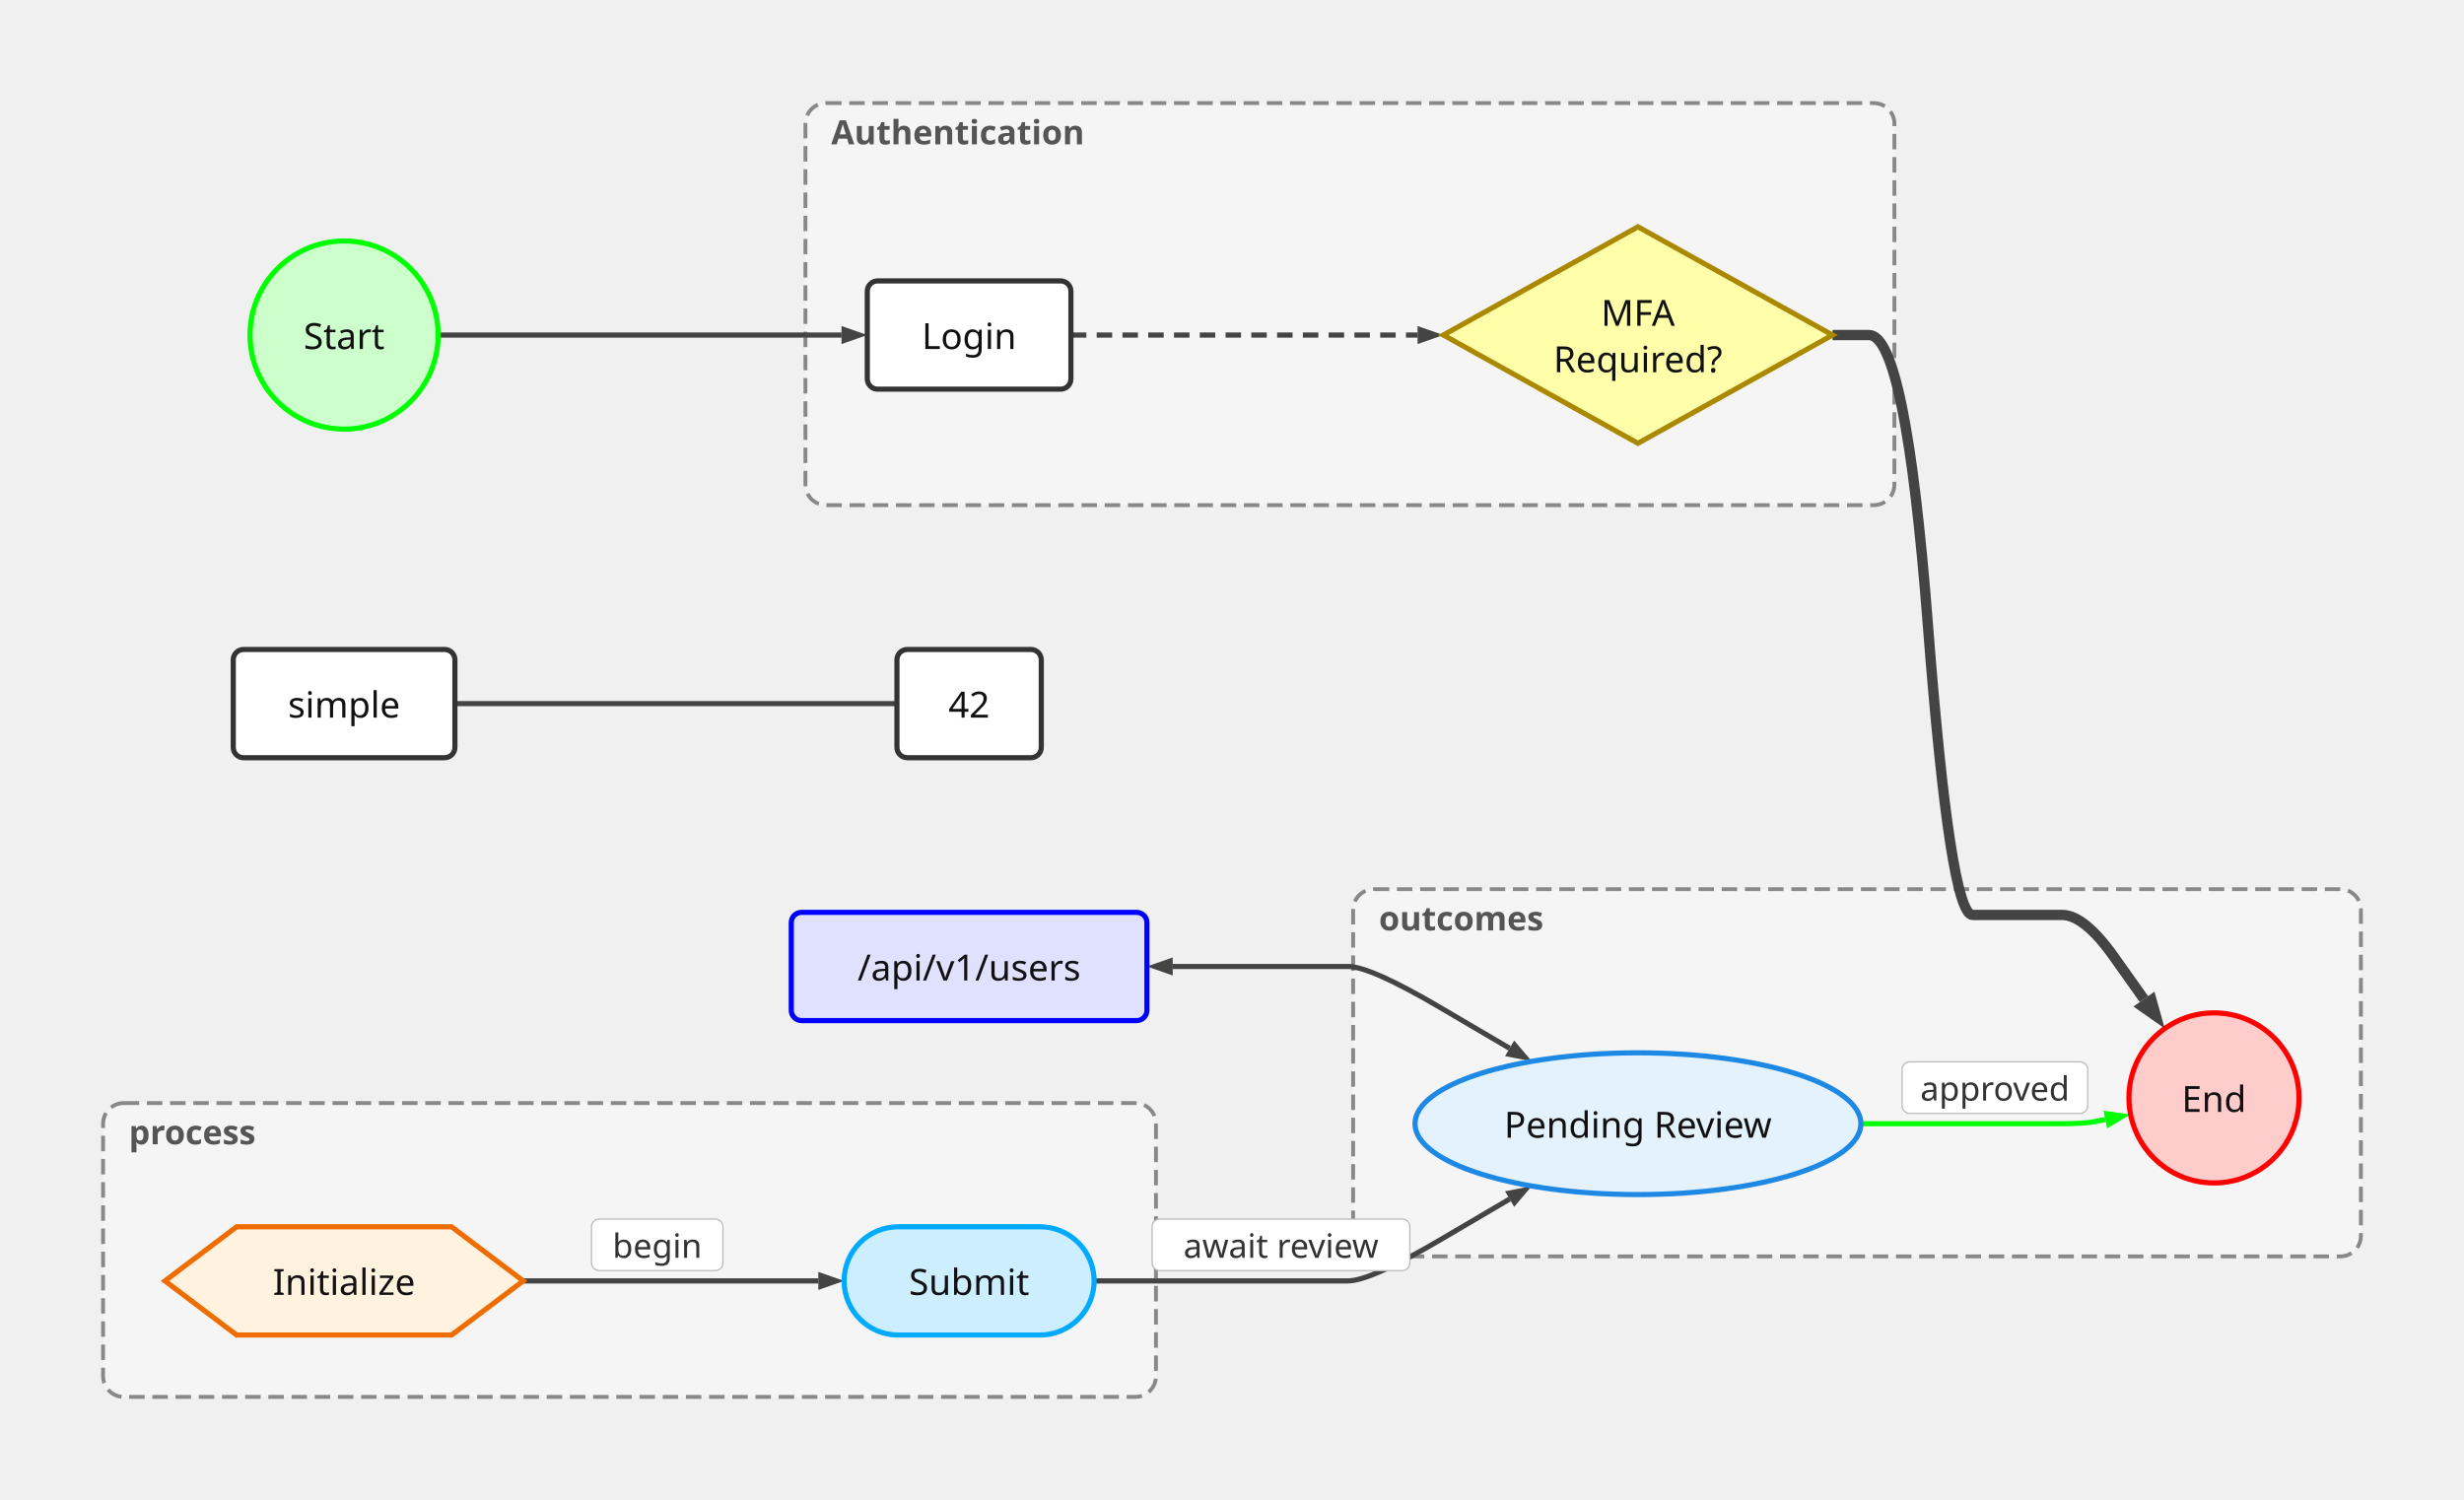
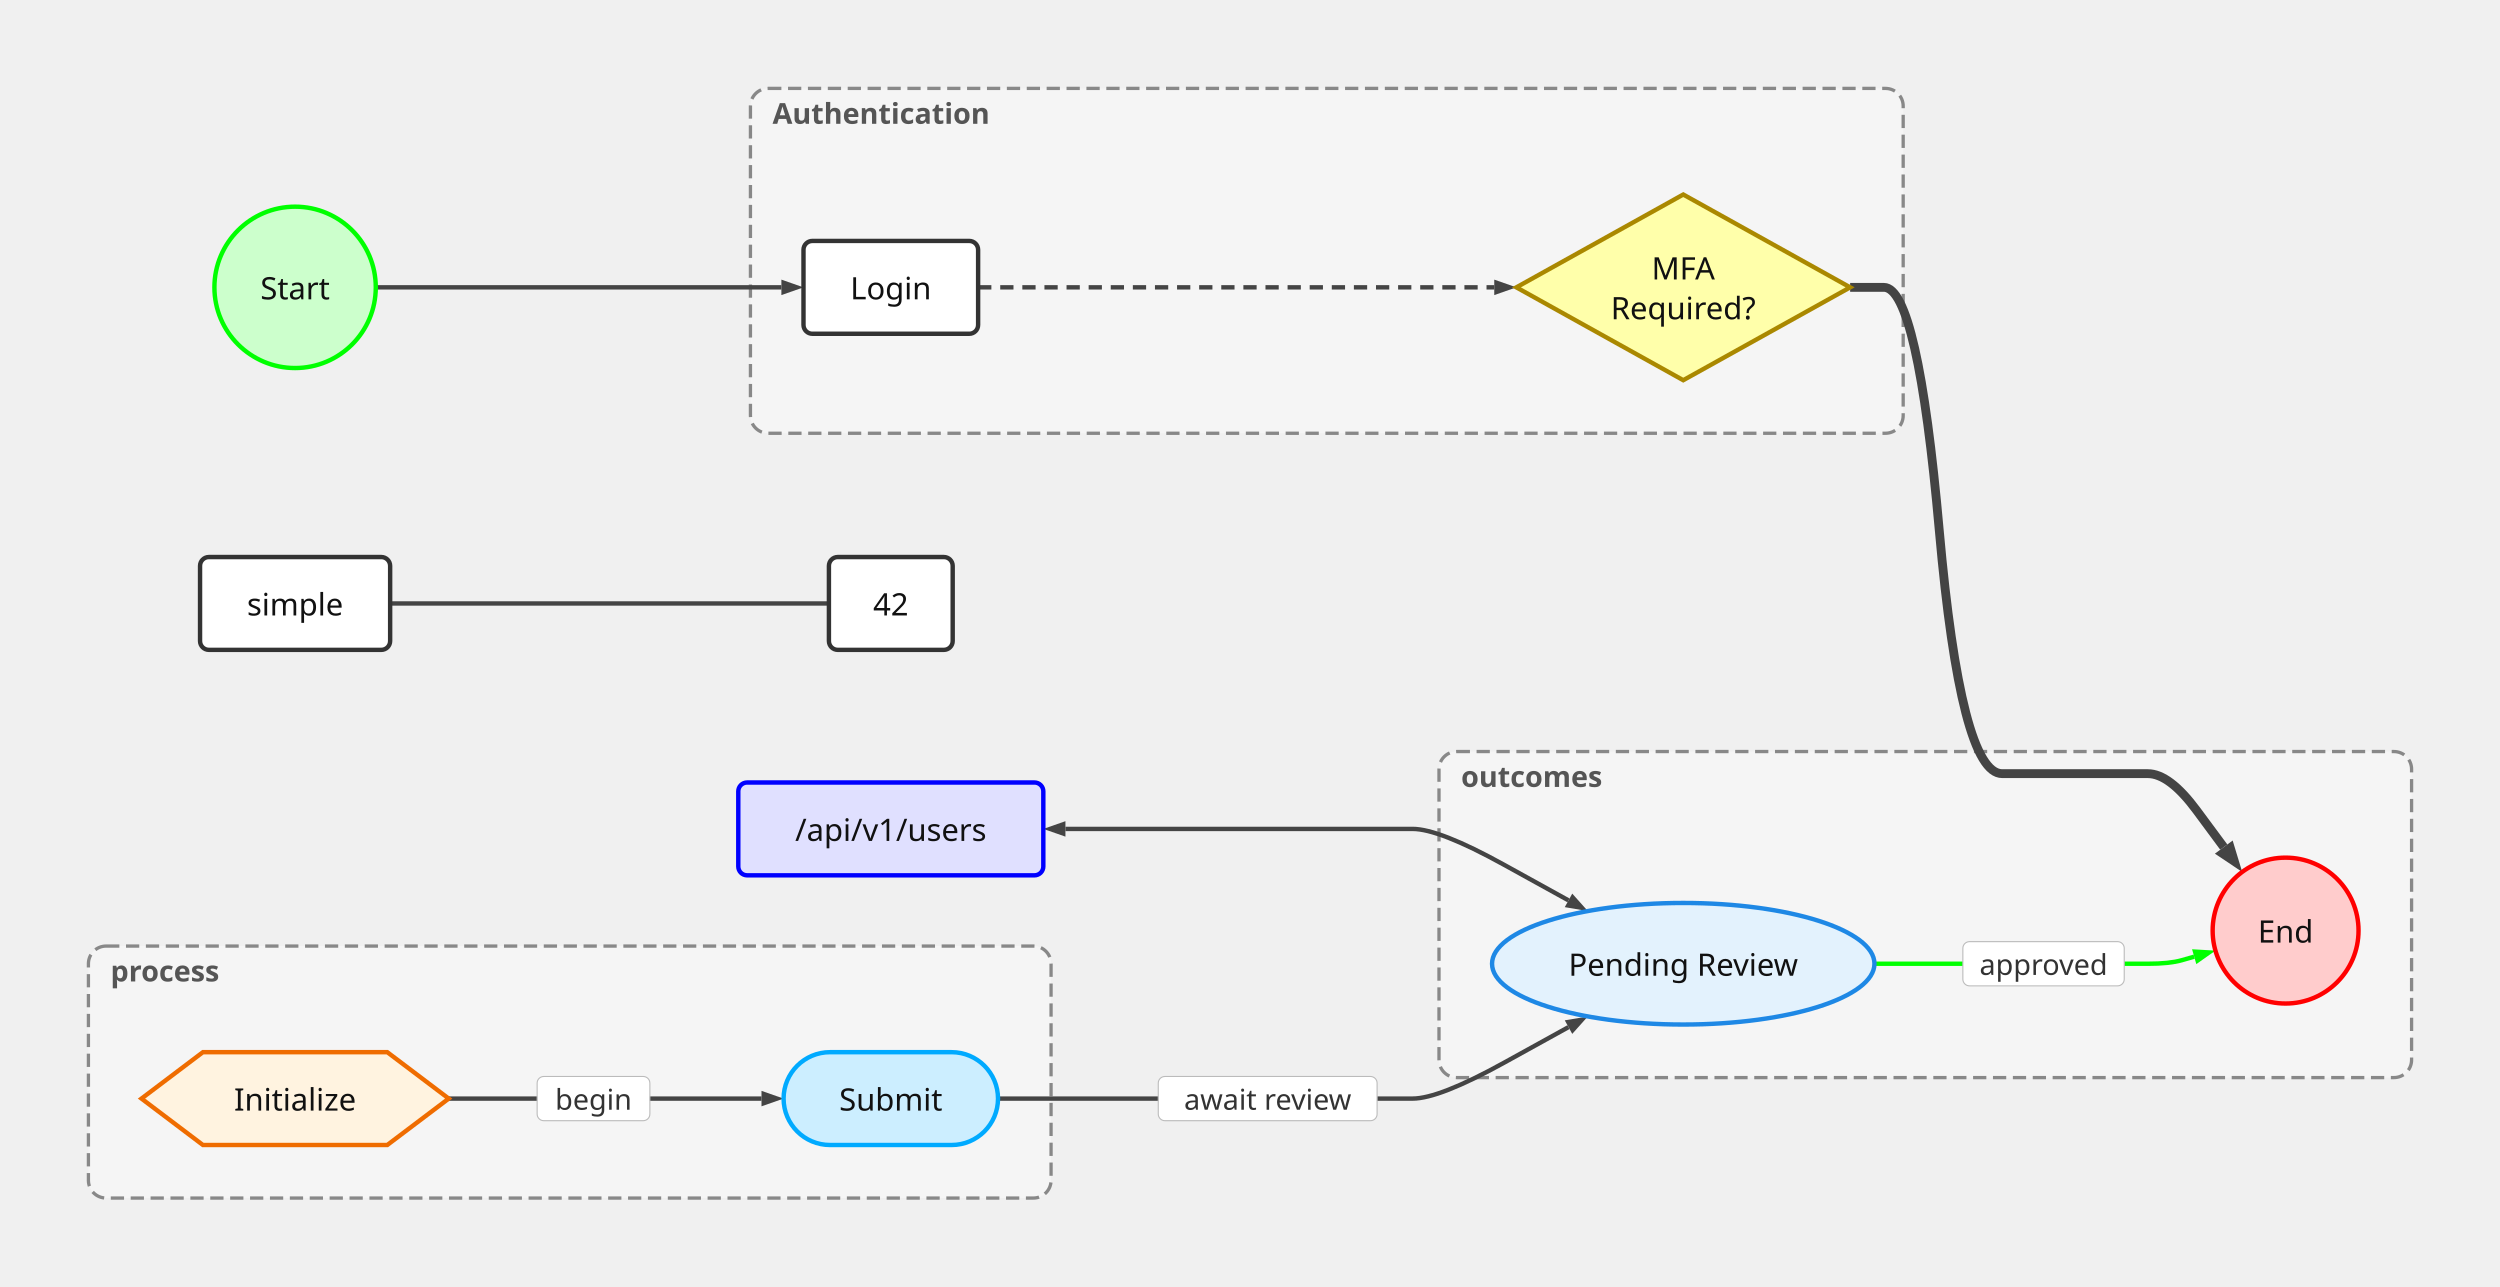
- <svg xmlns="http://www.w3.org/2000/svg" viewBox="-24 -48 956 582" style="max-width:100%">
+ <svg xmlns="http://www.w3.org/2000/svg" viewBox="-24 -48 1131 582" style="max-width:100%">
  <defs>
-     <marker id="arrowhead" markerWidth="10" markerHeight="7" refX="0" refY="3.5" orient="auto" markerUnits="userSpaceOnUse">
+     <marker id="glypho-h3g1qg-arrowhead" markerWidth="10" markerHeight="7" refX="0" refY="3.5" orient="auto" markerUnits="userSpaceOnUse">
      <polygon points="0 0, 10 3.5, 0 7" fill="#444444" />
    </marker>
-     <marker id="arrowhead-thick" markerWidth="14" markerHeight="10" refX="0" refY="5" orient="auto" markerUnits="userSpaceOnUse">
+     <marker id="glypho-h3g1qg-arrowhead-thick" markerWidth="14" markerHeight="10" refX="0" refY="5" orient="auto" markerUnits="userSpaceOnUse">
      <polygon points="0 0, 14 5, 0 10" fill="#444444" />
    </marker>
-     <marker id="arrowhead-reverse" markerWidth="10" markerHeight="7" refX="10" refY="3.5" orient="auto" markerUnits="userSpaceOnUse">
+     <marker id="glypho-h3g1qg-arrowhead-reverse" markerWidth="10" markerHeight="7" refX="10" refY="3.5" orient="auto" markerUnits="userSpaceOnUse">
      <polygon points="10 0, 0 3.5, 10 7" fill="#444444" />
    </marker>
-     <marker id="arrowhead-1" markerWidth="10" markerHeight="7" refX="0" refY="3.5" orient="auto" markerUnits="userSpaceOnUse">
+     <marker id="glypho-h3g1qg-arrowhead-1" markerWidth="10" markerHeight="7" refX="0" refY="3.5" orient="auto" markerUnits="userSpaceOnUse">
      <polygon points="0 0, 10 3.5, 0 7" fill="#00ff00" />
    </marker>
-     <marker id="arrowhead-thick-1" markerWidth="14" markerHeight="10" refX="0" refY="5" orient="auto" markerUnits="userSpaceOnUse">
+     <marker id="glypho-h3g1qg-arrowhead-thick-1" markerWidth="14" markerHeight="10" refX="0" refY="5" orient="auto" markerUnits="userSpaceOnUse">
      <polygon points="0 0, 14 5, 0 10" fill="#00ff00" />
    </marker>
-     <marker id="arrowhead-reverse-1" markerWidth="10" markerHeight="7" refX="10" refY="3.5" orient="auto" markerUnits="userSpaceOnUse">
+     <marker id="glypho-h3g1qg-arrowhead-reverse-1" markerWidth="10" markerHeight="7" refX="10" refY="3.5" orient="auto" markerUnits="userSpaceOnUse">
      <polygon points="10 0, 0 3.5, 10 7" fill="#00ff00" />
    </marker>
  </defs>
  <g>
-     <rect x="288.5" y="-8" width="422.5" height="156" fill="#f5f5f5" fill-opacity="1" stroke="#888888" stroke-width="1.5" stroke-dasharray="6 3" rx="8" ry="8" />
-     <text x="298.5" y="8" fill="#555555" font-size="13" font-family="system-ui, sans-serif" font-weight="bold">Authentication</text>
+     <rect x="315.5" y="-8" width="521.5" height="156" fill="#f5f5f5" fill-opacity="1" stroke="#888888" stroke-width="1.5" stroke-dasharray="6 3" rx="8" ry="8" />
+     <text x="325.5" y="8" fill="#555555" font-size="13" font-family="system-ui, sans-serif" font-weight="bold">Authentication</text>
  </g>
  <g>
-     <rect x="501" y="297" width="391" height="142.5" fill="#f5f5f5" fill-opacity="1" stroke="#888888" stroke-width="1.5" stroke-dasharray="6 3" rx="8" ry="8" />
-     <text x="511" y="313" fill="#555555" font-size="13" font-family="system-ui, sans-serif" font-weight="bold">outcomes</text>
+     <rect x="627" y="292" width="440" height="147.5" fill="#f5f5f5" fill-opacity="1" stroke="#888888" stroke-width="1.5" stroke-dasharray="6 3" rx="8" ry="8" />
+     <text x="637" y="308" fill="#555555" font-size="13" font-family="system-ui, sans-serif" font-weight="bold">outcomes</text>
  </g>
  <g>
-     <rect x="16" y="380" width="408.5" height="114" fill="#f5f5f5" fill-opacity="1" stroke="#888888" stroke-width="1.5" stroke-dasharray="6 3" rx="8" ry="8" />
+     <rect x="16" y="380" width="435.5" height="114" fill="#f5f5f5" fill-opacity="1" stroke="#888888" stroke-width="1.5" stroke-dasharray="6 3" rx="8" ry="8" />
    <text x="26" y="396" fill="#555555" font-size="13" font-family="system-ui, sans-serif" font-weight="bold">process</text>
  </g>
-   <path d="M 146 82 L 171.167 82 Q 196.333 82 205 82 Q 213.667 82 222.333 82 Q 231 82 239.667 82 Q 248.333 82 257 82 Q 265.667 82 284.083 82 L 302.5 82" fill="none" stroke="#444444" stroke-width="2" marker-end="url(#arrowhead)" />
-   <path d="M 391.5 82 L 414.917 82 Q 438.333 82 447 82 Q 455.667 82 464.333 82 Q 473 82 481.667 82 Q 490.333 82 499 82 Q 507.667 82 516.833 82 L 526 82" fill="none" stroke="#444444" stroke-width="2" stroke-dasharray="6 4" marker-end="url(#arrowhead)" />
-   <path d="M 687 82 L 701.167 82 Q 715.333 82 724 194.5 Q 732.667 307 741.333 307 Q 750 307 758.667 307 Q 767.333 307 776 307 Q 784.667 307 796.242 323.329 L 807.818 339.657" fill="none" stroke="#444444" stroke-width="4" marker-end="url(#arrowhead-thick)" />
-   <path d="M 152.5 225 L 174.417 225 Q 196.333 225 205 225 Q 213.667 225 222.333 225 Q 231 225 239.667 225 Q 248.333 225 257 225 Q 265.667 225 294.833 225 L 324 225" fill="none" stroke="#444444" stroke-width="2" />
-   <path d="M 431 327 L 434.667 327 Q 438.333 327 447 327 Q 455.667 327 464.333 327 Q 473 327 481.667 327 Q 490.333 327 499 327 Q 507.667 327 534.688 342.874 L 561.709 358.749" fill="none" stroke="#444444" stroke-width="2" marker-end="url(#arrowhead)" marker-start="url(#arrowhead-reverse)" />
-   <path d="M 179 449 L 187.667 449 Q 196.333 449 205 449 Q 213.667 449 222.333 449 Q 231 449 239.667 449 Q 248.333 449 257 449 Q 265.667 449 279.583 449 L 293.5 449" fill="none" stroke="#444444" stroke-width="2" marker-end="url(#arrowhead)" />
-   <path d="M 400.5 449 L 419.417 449 Q 438.333 449 447 449 Q 455.667 449 464.333 449 Q 473 449 481.667 449 Q 490.333 449 499 449 Q 507.667 449 534.688 433.126 L 561.709 417.251" fill="none" stroke="#444444" stroke-width="2" marker-end="url(#arrowhead)" />
-   <path d="M 698 388 L 706.667 388 Q 715.333 388 724 388 Q 732.667 388 741.333 388 Q 750 388 758.667 388 Q 767.333 388 776 388 Q 784.667 388 788.745 387.19 L 792.824 386.379" fill="none" stroke="#00ff00" stroke-width="2" marker-end="url(#arrowhead-1)" />
-   <g transform="translate(312.5, 61)" data-node-id="login">
+   <path d="M 146 82 L 171.503 82 Q 197.007 82 206.01 82 Q 215.014 82 229.757 82 Q 244.5 82 259.243 82 Q 273.986 82 282.99 82 Q 291.993 82 310.747 82 L 329.5 82" fill="none" stroke="#444444" stroke-width="2" marker-end="url(#glypho-h3g1qg-arrowhead)" />
+   <path d="M 418.5 82 L 445.226 82 Q 471.953 82 483.929 82 Q 495.906 82 522.703 82 Q 549.5 82 576.297 82 Q 603.094 82 615.071 82 Q 627.047 82 639.524 82 L 652 82" fill="none" stroke="#444444" stroke-width="2" stroke-dasharray="6 4" marker-end="url(#glypho-h3g1qg-arrowhead)" />
+   <path d="M 813 82 L 828.276 82 Q 843.553 82 853.329 192 Q 863.105 302 881.803 302 Q 900.5 302 919.197 302 Q 937.895 302 947.671 302 Q 957.447 302 969.743 318.611 L 982.038 335.223" fill="none" stroke="#444444" stroke-width="4" marker-end="url(#glypho-h3g1qg-arrowhead-thick)" />
+   <path d="M 152.5 225 L 174.753 225 Q 197.007 225 206.01 225 Q 215.014 225 229.757 225 Q 244.5 225 259.243 225 Q 273.986 225 282.99 225 Q 291.993 225 321.497 225 L 351 225" fill="none" stroke="#444444" stroke-width="2" />
+   <path d="M 458 327 L 464.976 327 Q 471.953 327 483.929 327 Q 495.906 327 522.703 327 Q 549.5 327 576.297 327 Q 603.094 327 615.071 327 Q 627.047 327 656.319 343.166 L 685.592 359.332" fill="none" stroke="#444444" stroke-width="2" marker-end="url(#glypho-h3g1qg-arrowhead)" marker-start="url(#glypho-h3g1qg-arrowhead-reverse)" />
+   <path d="M 179 449 L 188.003 449 Q 197.007 449 206.01 449 Q 215.014 449 229.757 449 Q 244.5 449 259.243 449 Q 273.986 449 282.99 449 Q 291.993 449 306.247 449 L 320.5 449" fill="none" stroke="#444444" stroke-width="2" marker-end="url(#glypho-h3g1qg-arrowhead)" />
+   <path d="M 427.5 449 L 449.726 449 Q 471.953 449 483.929 449 Q 495.906 449 522.703 449 Q 549.5 449 576.297 449 Q 603.094 449 615.071 449 Q 627.047 449 656.319 432.834 L 685.592 416.668" fill="none" stroke="#444444" stroke-width="2" marker-end="url(#glypho-h3g1qg-arrowhead)" />
+   <path d="M 824 388 L 833.776 388 Q 843.553 388 853.329 388 Q 863.105 388 881.803 388 Q 900.5 388 919.197 388 Q 937.895 388 947.671 388 Q 957.447 388 963.049 386.401 L 968.651 384.802" fill="none" stroke="#00ff00" stroke-width="2" marker-end="url(#glypho-h3g1qg-arrowhead-1)" />
+   <g transform="translate(339.5, 61)" data-node-id="login">
    <rect x="0" y="0" width="79" height="42" rx="4" ry="4" fill="#ffffff" stroke="#333333" stroke-width="2" />
    <text x="39.5" y="21" text-anchor="middle" dominant-baseline="central" fill="#111111" font-size="14" font-family="system-ui, sans-serif">Login</text>
  </g>
-   <g transform="translate(536, 40)" data-node-id="mfa">
+   <g transform="translate(662, 40)" data-node-id="mfa">
    <polygon points="75.5,0 151,42 75.5,84 0,42" fill="#ffffaa" stroke="#aa8800" stroke-width="2" />
    <text x="75.5" y="33" text-anchor="middle" dominant-baseline="central" fill="#111111" font-size="14" font-family="system-ui, sans-serif">MFA</text>
    <text x="75.5" y="51" text-anchor="middle" dominant-baseline="central" fill="#111111" font-size="14" font-family="system-ui, sans-serif">Required?</text>
  </g>
  <g transform="translate(73, 45.5)" data-node-id="start">
    <circle cx="36.5" cy="36.5" r="36.5" fill="#ccffcc" stroke="#00ff00" stroke-width="2" />
    <text x="36.5" y="36.5" text-anchor="middle" dominant-baseline="central" fill="#111111" font-size="14" font-family="system-ui, sans-serif">Start</text>
  </g>
-   <g transform="translate(802, 345)" data-node-id="end">
+   <g transform="translate(977, 340)" data-node-id="end">
    <circle cx="33" cy="33" r="33" fill="#ffcccc" stroke="#ff0000" stroke-width="2" />
    <text x="33" y="33" text-anchor="middle" dominant-baseline="central" fill="#111111" font-size="14" font-family="system-ui, sans-serif">End</text>
  </g>
-   <g transform="translate(525, 360.5)" data-node-id="pending">
+   <g transform="translate(651, 360.5)" data-node-id="pending">
    <ellipse cx="86.5" cy="27.5" rx="86.5" ry="27.5" fill="#e3f2fd" stroke="#1e88e5" stroke-width="2" />
    <text x="86.5" y="27.5" text-anchor="middle" dominant-baseline="central" fill="#111111" font-size="14" font-family="system-ui, sans-serif">Pending Review</text>
  </g>
-   <g transform="translate(303.5, 428)" data-node-id="submit">
+   <g transform="translate(330.5, 428)" data-node-id="submit">
    <rect x="0" y="0" width="97" height="42" rx="21" ry="21" fill="#cceeff" stroke="#00aaff" stroke-width="2" />
    <text x="48.5" y="21" text-anchor="middle" dominant-baseline="central" fill="#111111" font-size="14" font-family="system-ui, sans-serif">Submit</text>
  </g>
  <g transform="translate(40, 428)" data-node-id="init">
    <polygon points="27.8,0 111.2,0 139,21 111.2,42 27.8,42 0,21" fill="#fff3e0" stroke="#ef6c00" stroke-width="2" />
    <text x="69.5" y="21" text-anchor="middle" dominant-baseline="central" fill="#111111" font-size="14" font-family="system-ui, sans-serif">Initialize</text>
  </g>
  <g transform="translate(66.5, 204)" data-node-id="simple">
    <rect x="0" y="0" width="86" height="42" rx="4" ry="4" fill="#ffffff" stroke="#333333" stroke-width="2" />
    <text x="43" y="21" text-anchor="middle" dominant-baseline="central" fill="#111111" font-size="14" font-family="system-ui, sans-serif">simple</text>
  </g>
-   <g transform="translate(324, 204)" data-node-id="count">
+   <g transform="translate(351, 204)" data-node-id="count">
    <rect x="0" y="0" width="56" height="42" rx="4" ry="4" fill="#ffffff" stroke="#333333" stroke-width="2" />
    <text x="28" y="21" text-anchor="middle" dominant-baseline="central" fill="#111111" font-size="14" font-family="system-ui, sans-serif">42</text>
  </g>
-   <g transform="translate(283, 306)" data-node-id="api">
+   <g transform="translate(310, 306)" data-node-id="api">
    <rect x="0" y="0" width="138" height="42" rx="4" ry="4" fill="#e0e0ff" stroke="#0000ff" stroke-width="2" />
    <text x="69" y="21" text-anchor="middle" dominant-baseline="central" fill="#111111" font-size="14" font-family="system-ui, sans-serif">/api/v1/users</text>
  </g>
-   <g transform="translate(231, 435)">
+   <g transform="translate(244.5, 449)">
    <rect x="-25.5" y="-10" width="51" height="20" fill="white" stroke="#bbb" stroke-width="0.5" rx="3" />
-     <text text-anchor="middle" dominant-baseline="central" fill="#333333" font-size="13" font-family="system-ui, sans-serif">begin</text>
+     <text y="0" text-anchor="middle" dominant-baseline="central" fill="#333333" font-size="13" font-family="system-ui, sans-serif">begin</text>
  </g>
-   <g transform="translate(473, 435)">
-     <rect x="-50" y="-10" width="100" height="20" fill="white" stroke="#bbb" stroke-width="0.5" rx="3" />
-     <text text-anchor="middle" dominant-baseline="central" fill="#333333" font-size="13" font-family="system-ui, sans-serif">await review</text>
+   <g transform="translate(549.5, 449)">
+     <rect x="-49.5" y="-10" width="99" height="20" fill="white" stroke="#bbb" stroke-width="0.5" rx="3" />
+     <text y="0" text-anchor="middle" dominant-baseline="central" fill="#333333" font-size="13" font-family="system-ui, sans-serif">await review</text>
  </g>
-   <g transform="translate(750, 374)">
-     <rect x="-36" y="-10" width="72" height="20" fill="white" stroke="#bbb" stroke-width="0.5" rx="3" />
-     <text text-anchor="middle" dominant-baseline="central" fill="#333333" font-size="13" font-family="system-ui, sans-serif">approved</text>
+   <g transform="translate(900.5, 388)">
+     <rect x="-36.5" y="-10" width="73" height="20" fill="white" stroke="#bbb" stroke-width="0.5" rx="3" />
+     <text y="0" text-anchor="middle" dominant-baseline="central" fill="#333333" font-size="13" font-family="system-ui, sans-serif">approved</text>
  </g>
</svg>
